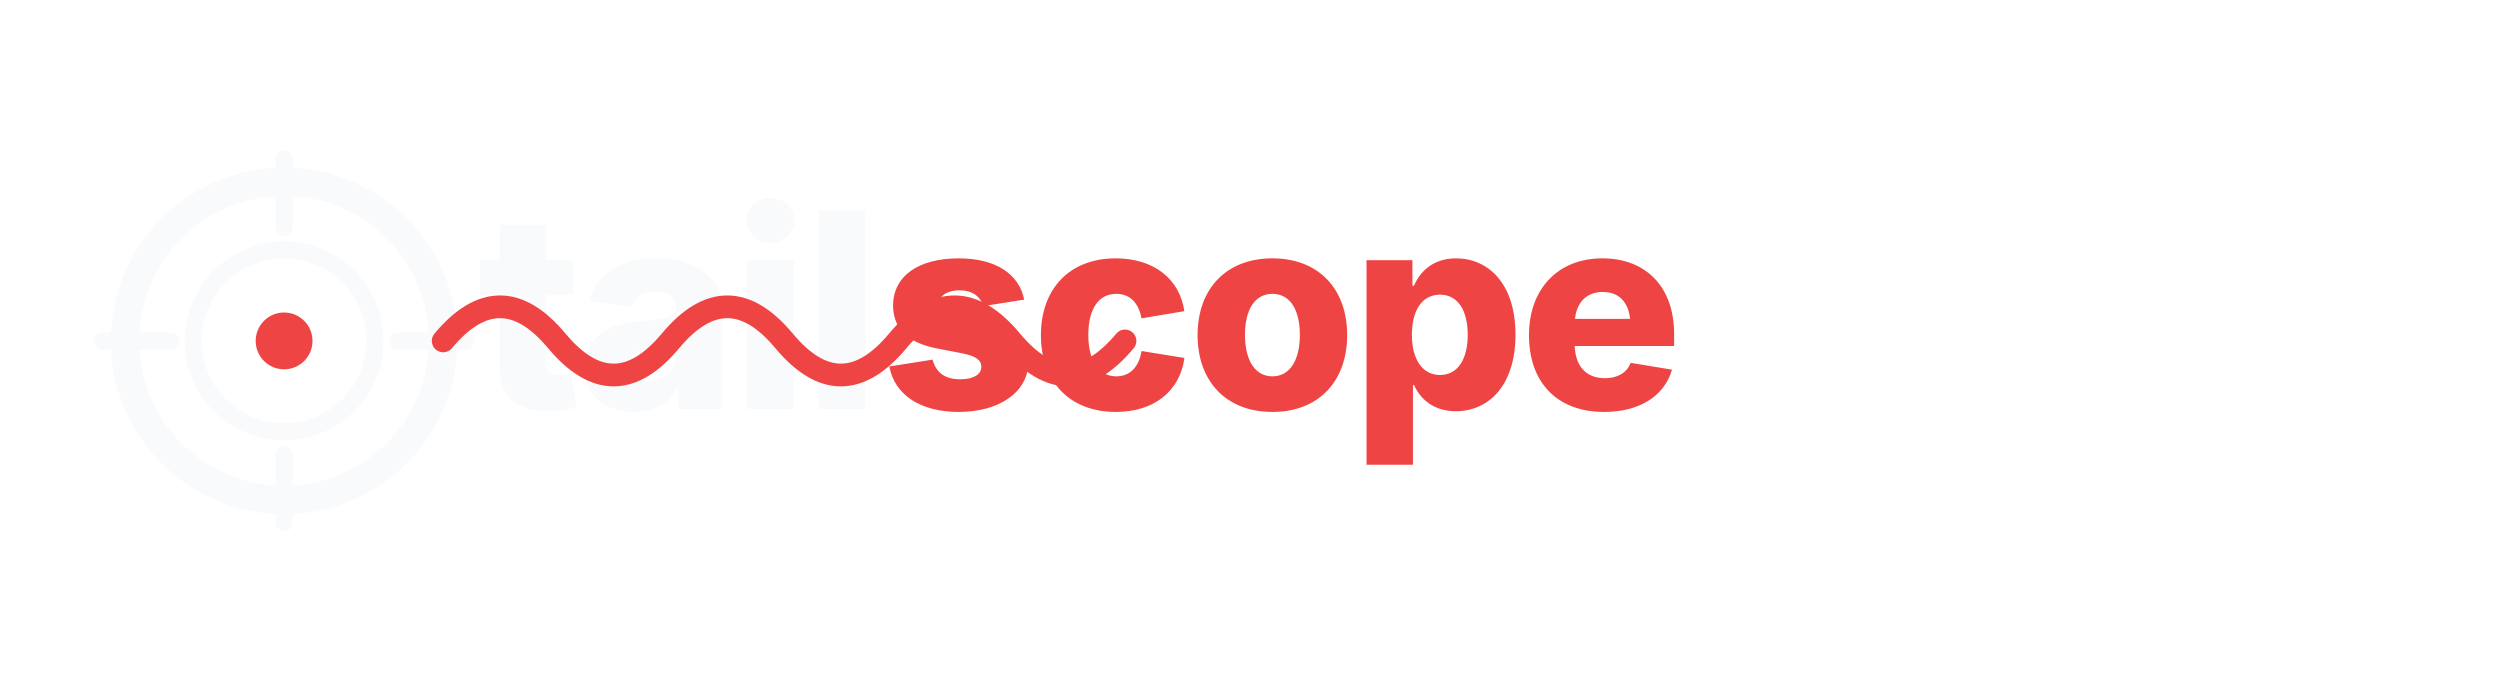
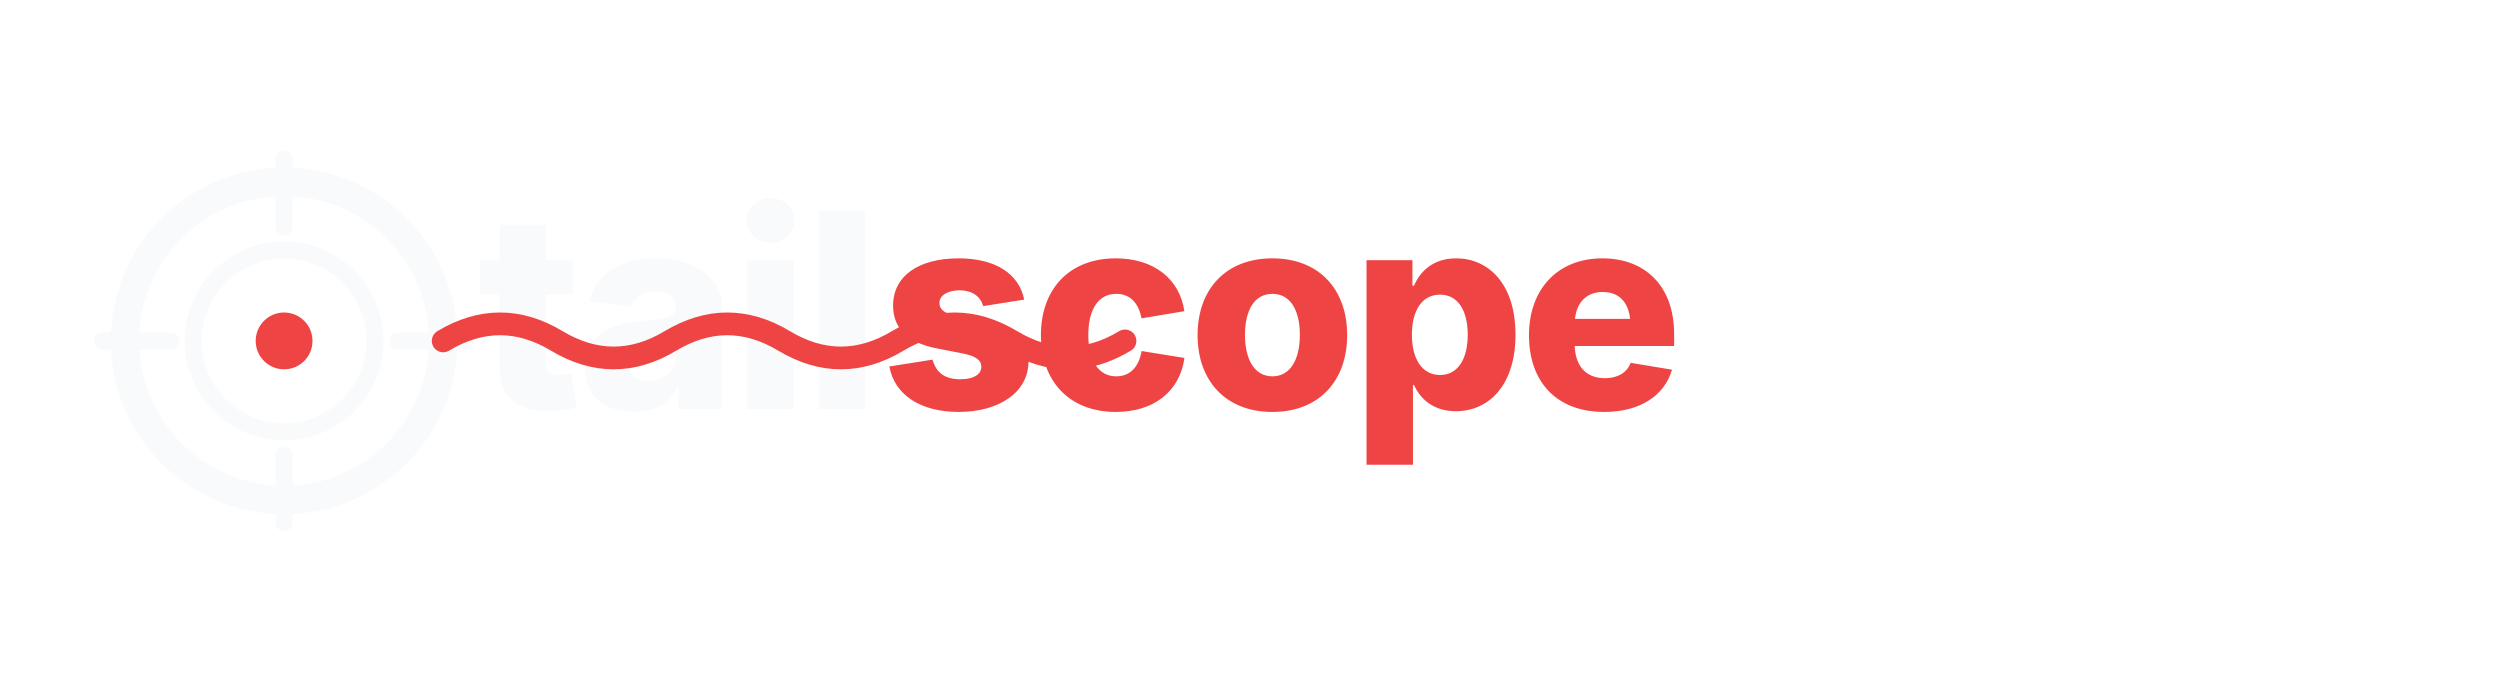
<svg xmlns="http://www.w3.org/2000/svg" viewBox="0 0 440 120" fill="none">
  <circle cx="50" cy="60" r="28" stroke="#F9FAFB" stroke-width="5" fill="none" />
  <circle cx="50" cy="60" r="16" stroke="#F9FAFB" stroke-width="3" fill="none" />
  <circle cx="50" cy="60" r="5" fill="#EF4444" />
  <line x1="50" y1="28" x2="50" y2="40" stroke="#F9FAFB" stroke-width="3" stroke-linecap="round" />
  <line x1="50" y1="80" x2="50" y2="92" stroke="#F9FAFB" stroke-width="3" stroke-linecap="round" />
  <line x1="18" y1="60" x2="30" y2="60" stroke="#F9FAFB" stroke-width="3" stroke-linecap="round" />
  <line x1="70" y1="60" x2="82" y2="60" stroke="#F9FAFB" stroke-width="3" stroke-linecap="round" />
  <text x="84" y="72" font-family="system-ui, -apple-system, sans-serif" font-size="48" font-weight="800" fill="#F9FAFB" letter-spacing="-1">tail<tspan fill="#EF4444">scope</tspan>
  </text>
-   <path d="M78 60 Q88 48 98 60 Q108 72 118 60 Q128 48 138 60 Q148 72 158 60 Q168 48 178 60 Q188 72 198 60" stroke="#EF4444" stroke-width="4" fill="none" stroke-linecap="round" />
+   <path d="M78 60 Q88 54 98 60 Q108 66 118 60 Q128 54 138 60 Q148 66 158 60 Q168 54 178 60 Q188 66 198 60" stroke="#EF4444" stroke-width="4" fill="none" stroke-linecap="round" />
</svg>
